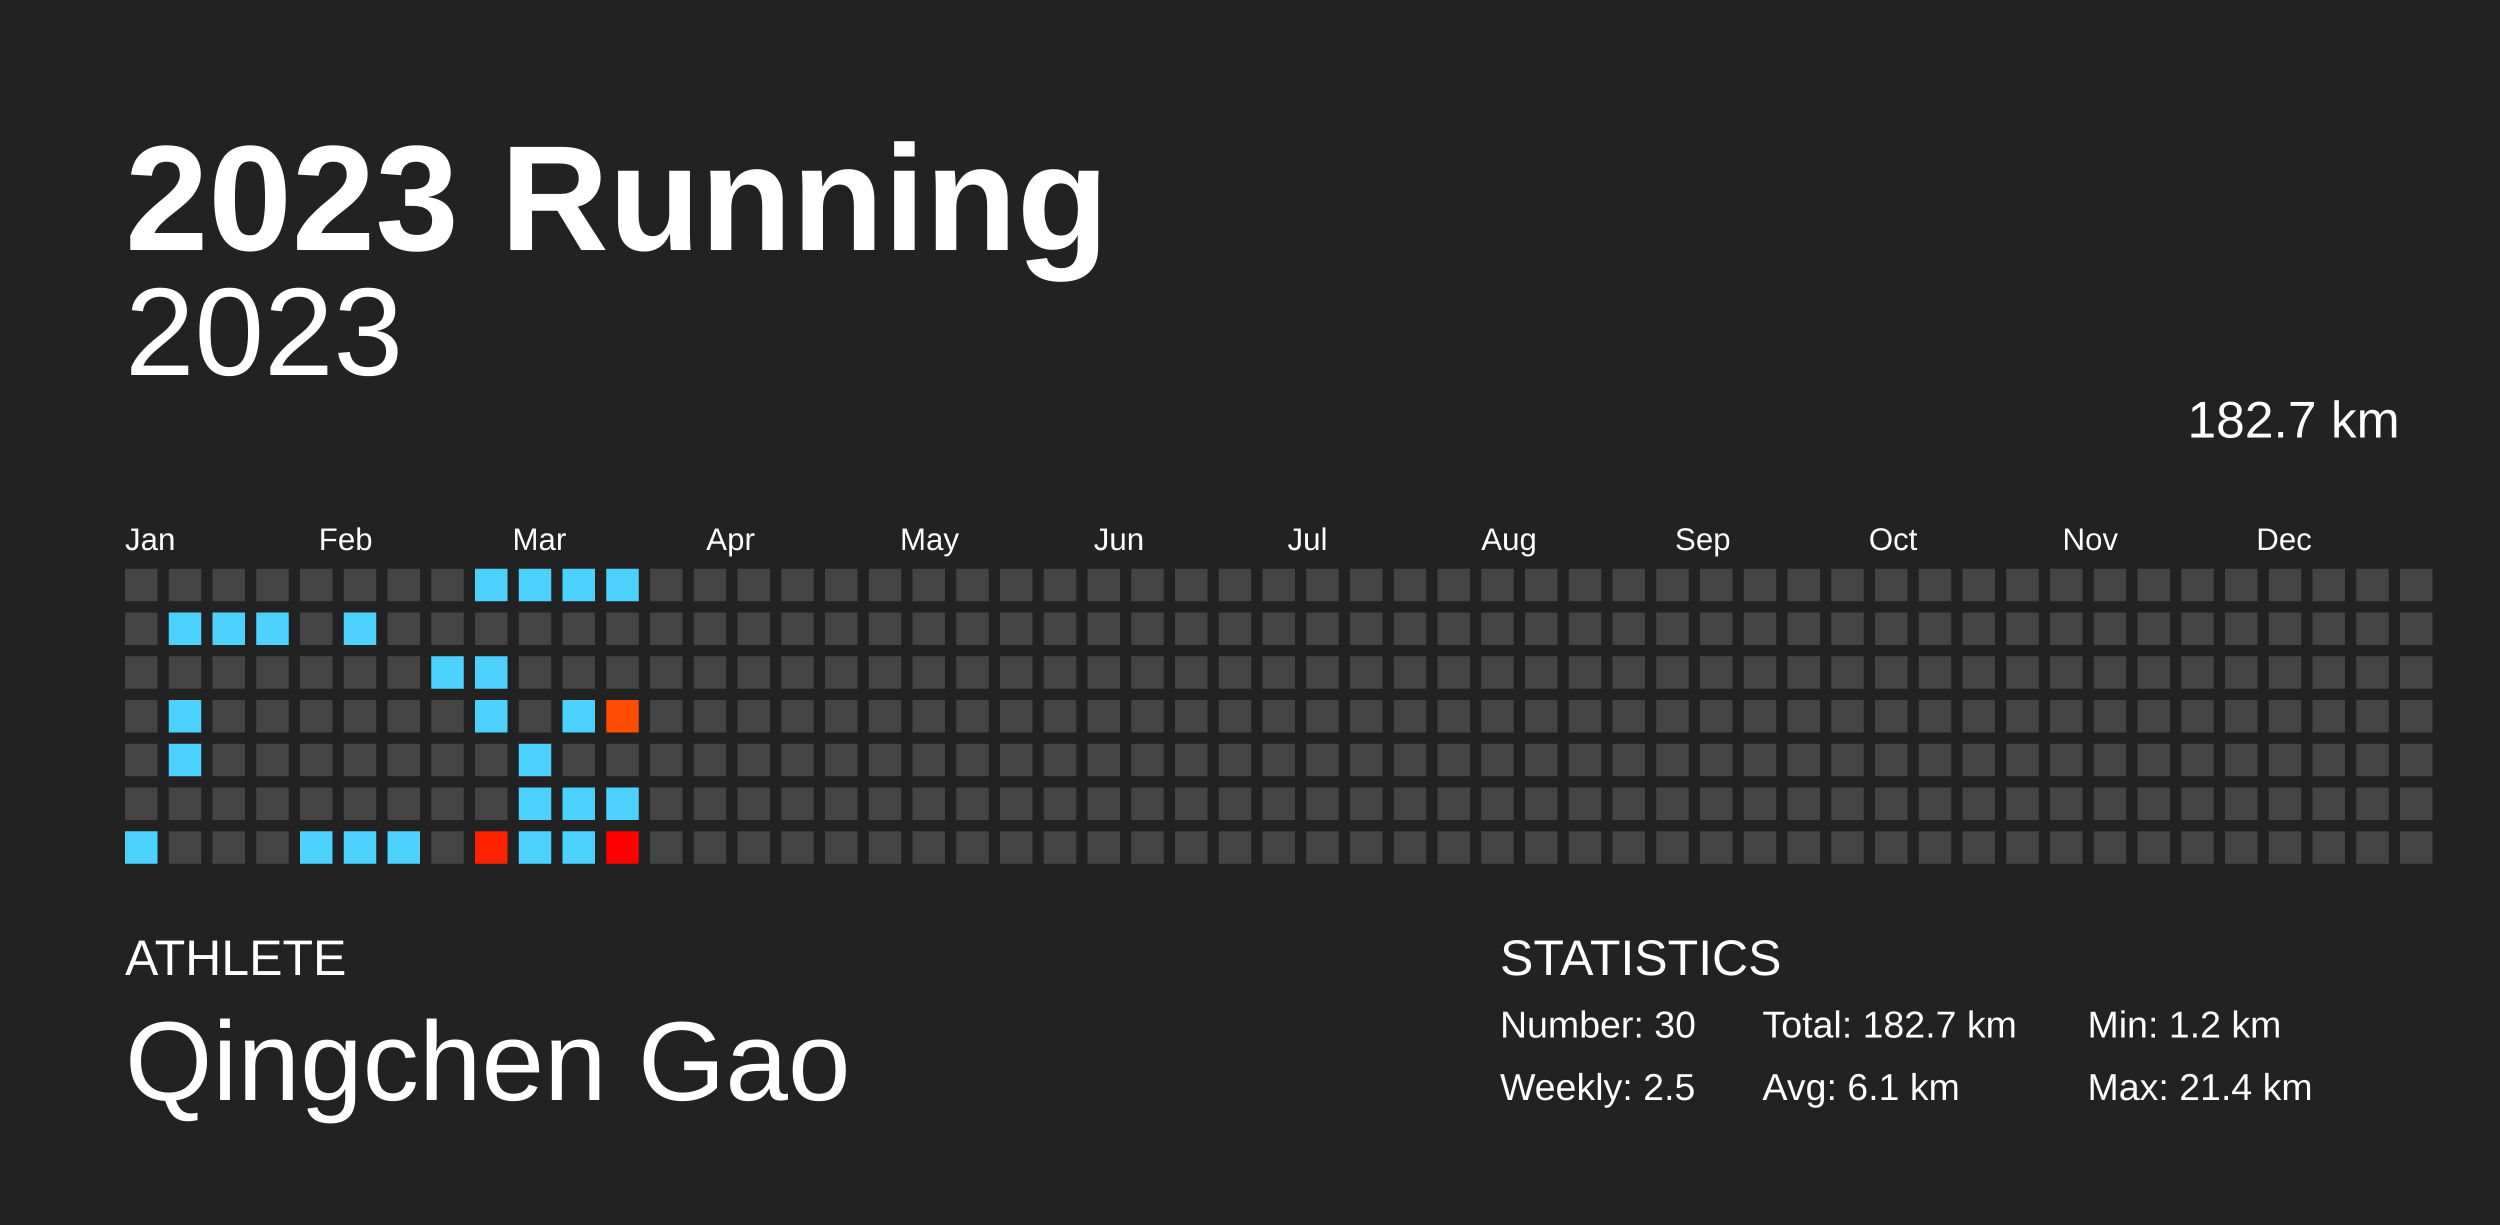
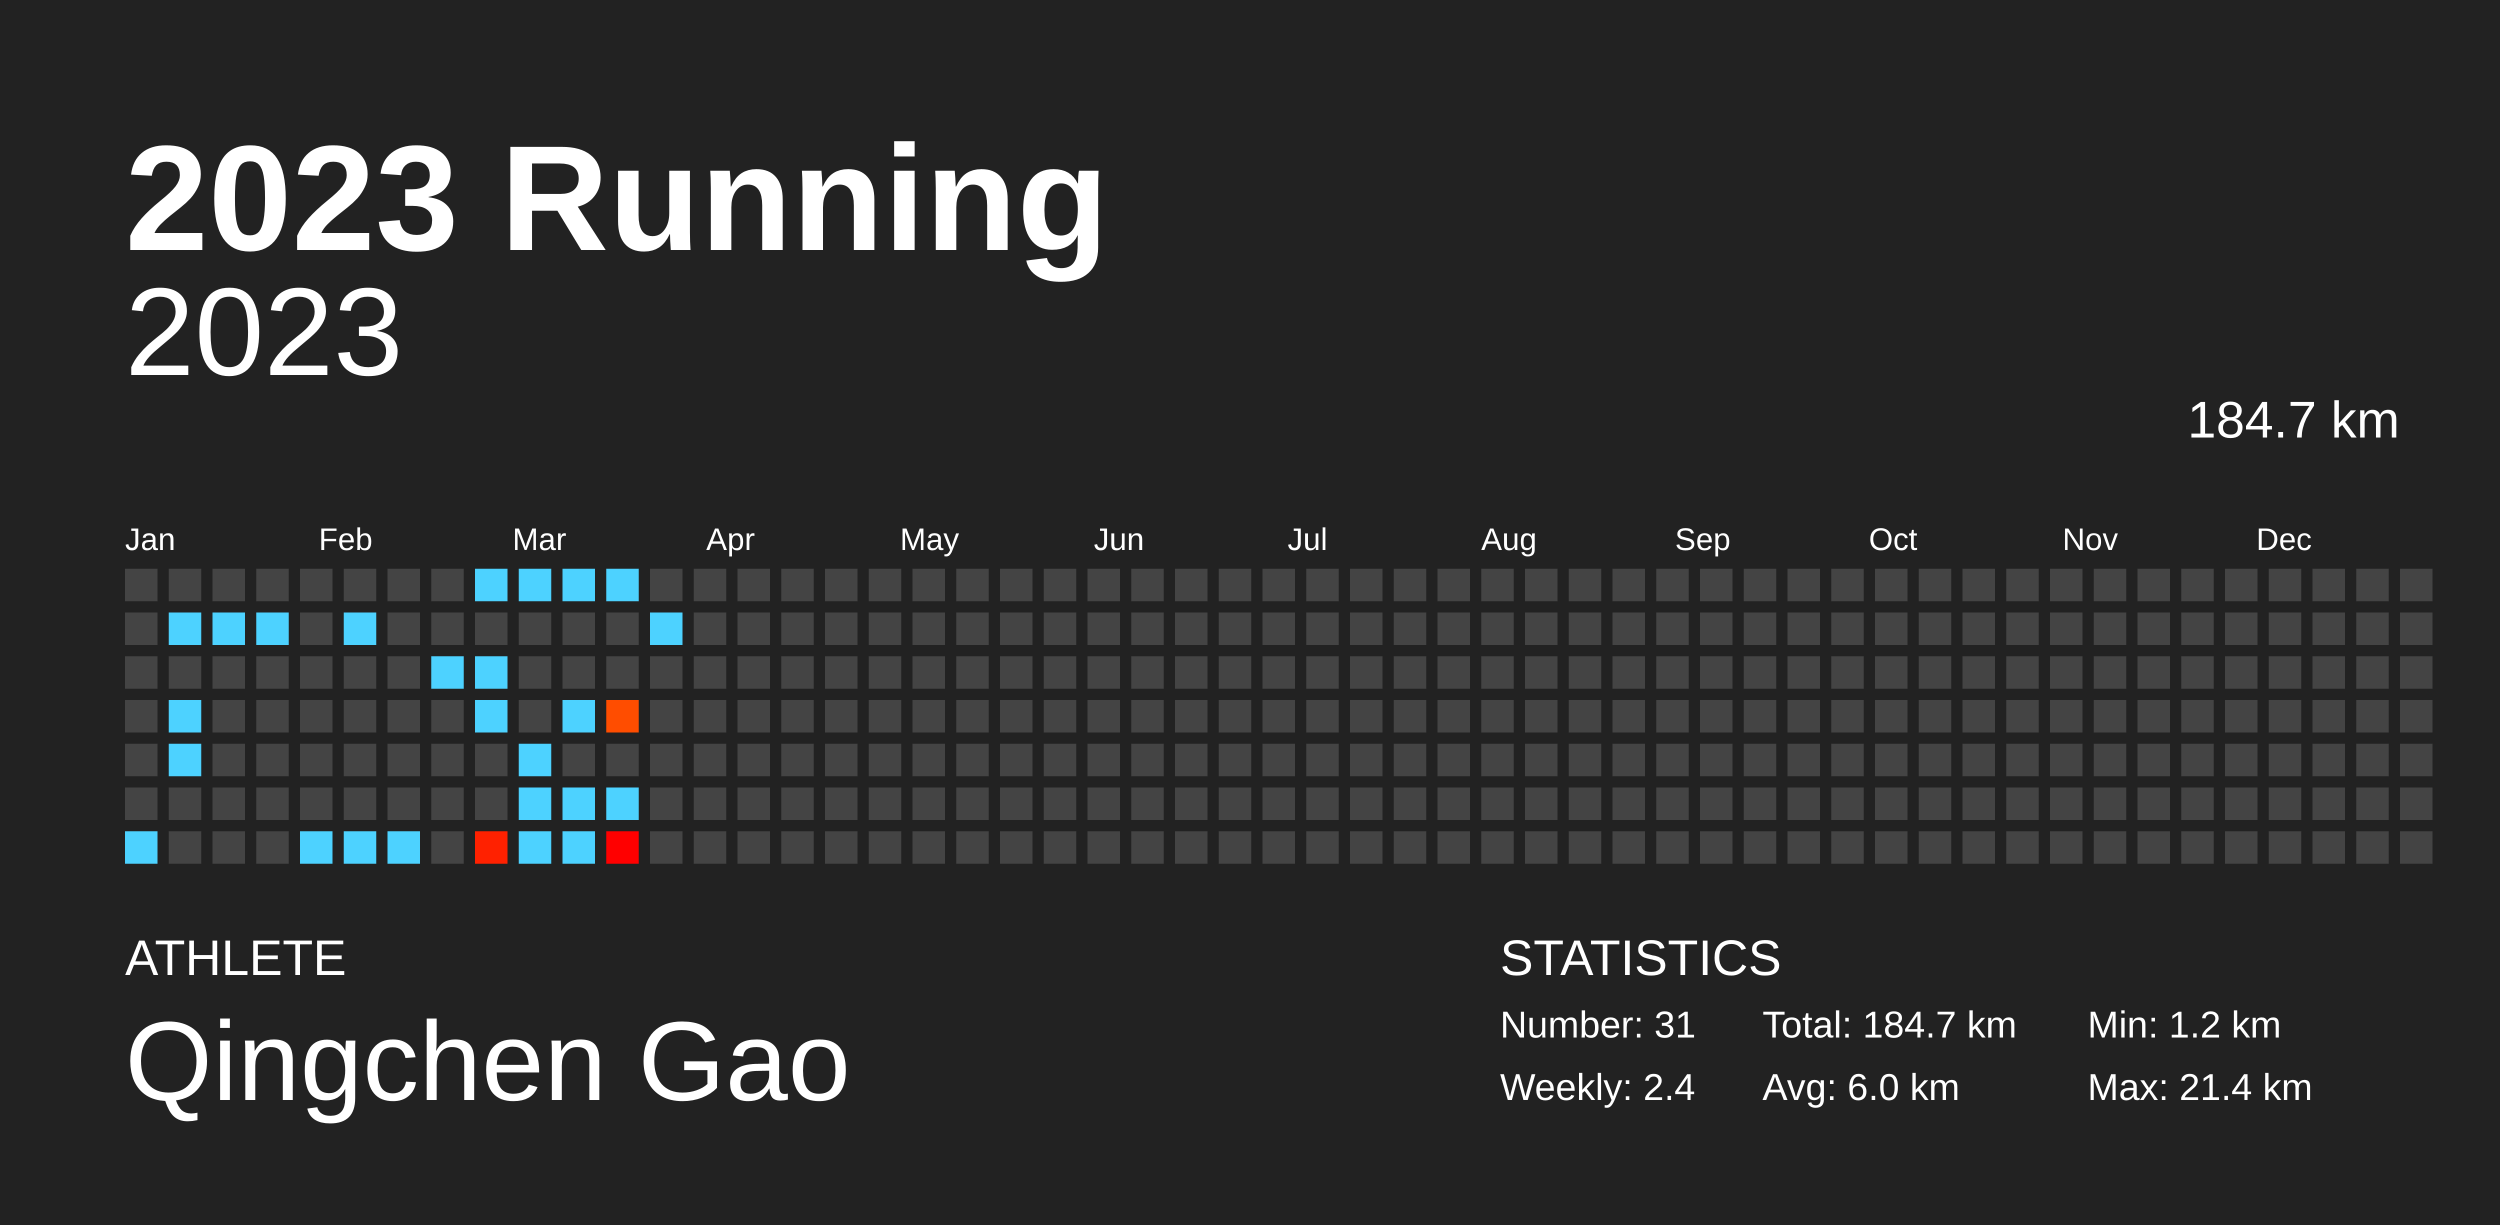
<svg xmlns="http://www.w3.org/2000/svg" baseProfile="full" height="98mm" version="1.1" viewBox="0,0,200,98" width="200mm">
  <defs />
  <rect fill="#222222" height="98" width="200" x="0" y="0" />
  <text fill="#FFFFFF" style="font-size:12px; font-family:Arial; font-weight:bold;" x="10" y="20">2023 Running</text>
  <text fill="#FFFFFF" style="font-size:4px; font-family:Arial" x="10" y="78">ATHLETE</text>
  <text fill="#FFFFFF" style="font-size:9px; font-family:Arial" x="10" y="88">Qingchen Gao</text>
  <text fill="#FFFFFF" style="font-size:4px; font-family:Arial" x="120" y="78">STATISTICS</text>
-   <text fill="#FFFFFF" style="font-size:3px; font-family:Arial" x="120" y="83">Number: 30</text>
-   <text fill="#FFFFFF" style="font-size:3px; font-family:Arial" x="120" y="88">Weekly: 2.5</text>
-   <text fill="#FFFFFF" style="font-size:3px; font-family:Arial" x="141" y="83">Total: 182.7 km</text>
-   <text fill="#FFFFFF" style="font-size:3px; font-family:Arial" x="141" y="88">Avg: 6.1 km</text>
+   <text fill="#FFFFFF" style="font-size:3px; font-family:Arial" x="120" y="83">Number: 31</text>
+   <text fill="#FFFFFF" style="font-size:3px; font-family:Arial" x="120" y="88">Weekly: 2.4</text>
+   <text fill="#FFFFFF" style="font-size:3px; font-family:Arial" x="141" y="83">Total: 184.7 km</text>
+   <text fill="#FFFFFF" style="font-size:3px; font-family:Arial" x="141" y="88">Avg: 6.0 km</text>
  <text fill="#FFFFFF" style="font-size:3px; font-family:Arial" x="167" y="83">Min: 1.2 km</text>
  <text fill="#FFFFFF" style="font-size:3px; font-family:Arial" x="167" y="88">Max: 21.4 km</text>
  <text alignment-baseline="hanging" fill="#FFFFFF" style="font-size:10.0px; font-family:Arial;" x="10" y="30">2023</text>
-   <text alignment-baseline="hanging" fill="#FFFFFF" style="font-size:4.125px; font-family:Arial;" x="175" y="35">182.7 km</text>
+   <text alignment-baseline="hanging" fill="#FFFFFF" style="font-size:4.125px; font-family:Arial;" x="175" y="35">184.7 km</text>
  <text fill="#FFFFFF" style="font-size:2.5px; font-family:Arial" x="10.0" y="44">Jan</text>
  <text fill="#FFFFFF" style="font-size:2.5px; font-family:Arial" x="25.5" y="44">Feb</text>
  <text fill="#FFFFFF" style="font-size:2.5px; font-family:Arial" x="41.0" y="44">Mar</text>
  <text fill="#FFFFFF" style="font-size:2.5px; font-family:Arial" x="56.5" y="44">Apr</text>
  <text fill="#FFFFFF" style="font-size:2.5px; font-family:Arial" x="72.0" y="44">May</text>
  <text fill="#FFFFFF" style="font-size:2.5px; font-family:Arial" x="87.5" y="44">Jun</text>
  <text fill="#FFFFFF" style="font-size:2.5px; font-family:Arial" x="103.0" y="44">Jul</text>
  <text fill="#FFFFFF" style="font-size:2.5px; font-family:Arial" x="118.5" y="44">Aug</text>
  <text fill="#FFFFFF" style="font-size:2.5px; font-family:Arial" x="134.0" y="44">Sep</text>
  <text fill="#FFFFFF" style="font-size:2.5px; font-family:Arial" x="149.5" y="44">Oct</text>
  <text fill="#FFFFFF" style="font-size:2.5px; font-family:Arial" x="165.0" y="44">Nov</text>
  <text fill="#FFFFFF" style="font-size:2.5px; font-family:Arial" x="180.5" y="44">Dec</text>
  <rect fill="#444444" height="2.6" width="2.6" x="10.0" y="45.5" />
  <rect fill="#444444" height="2.6" width="2.6" x="10.0" y="49.0" />
  <rect fill="#444444" height="2.6" width="2.6" x="10.0" y="52.5" />
  <rect fill="#444444" height="2.6" width="2.6" x="10.0" y="56.0" />
  <rect fill="#444444" height="2.6" width="2.6" x="10.0" y="59.5" />
  <rect fill="#444444" height="2.6" width="2.6" x="10.0" y="63.0" />
  <rect fill="#4dd2ff" height="2.6" width="2.6" x="10.0" y="66.5" />
  <rect fill="#444444" height="2.6" width="2.6" x="13.5" y="45.5" />
  <rect fill="#4dd2ff" height="2.6" width="2.6" x="13.5" y="49.0" />
  <rect fill="#444444" height="2.6" width="2.6" x="13.5" y="52.5" />
  <rect fill="#4dd2ff" height="2.6" width="2.6" x="13.5" y="56.0" />
  <rect fill="#4dd2ff" height="2.6" width="2.6" x="13.5" y="59.5" />
  <rect fill="#444444" height="2.6" width="2.6" x="13.5" y="63.0" />
  <rect fill="#444444" height="2.6" width="2.6" x="13.5" y="66.5" />
  <rect fill="#444444" height="2.6" width="2.6" x="17.0" y="45.5" />
  <rect fill="#4dd2ff" height="2.6" width="2.6" x="17.0" y="49.0" />
  <rect fill="#444444" height="2.6" width="2.6" x="17.0" y="52.5" />
  <rect fill="#444444" height="2.6" width="2.6" x="17.0" y="56.0" />
  <rect fill="#444444" height="2.6" width="2.6" x="17.0" y="59.5" />
  <rect fill="#444444" height="2.6" width="2.6" x="17.0" y="63.0" />
  <rect fill="#444444" height="2.6" width="2.6" x="17.0" y="66.5" />
  <rect fill="#444444" height="2.6" width="2.6" x="20.5" y="45.5" />
  <rect fill="#4dd2ff" height="2.6" width="2.6" x="20.5" y="49.0" />
  <rect fill="#444444" height="2.6" width="2.6" x="20.5" y="52.5" />
  <rect fill="#444444" height="2.6" width="2.6" x="20.5" y="56.0" />
  <rect fill="#444444" height="2.6" width="2.6" x="20.5" y="59.5" />
  <rect fill="#444444" height="2.6" width="2.6" x="20.5" y="63.0" />
  <rect fill="#444444" height="2.6" width="2.6" x="20.5" y="66.5" />
  <rect fill="#444444" height="2.6" width="2.6" x="24.0" y="45.5" />
  <rect fill="#444444" height="2.6" width="2.6" x="24.0" y="49.0" />
  <rect fill="#444444" height="2.6" width="2.6" x="24.0" y="52.5" />
  <rect fill="#444444" height="2.6" width="2.6" x="24.0" y="56.0" />
  <rect fill="#444444" height="2.6" width="2.6" x="24.0" y="59.5" />
  <rect fill="#444444" height="2.6" width="2.6" x="24.0" y="63.0" />
  <rect fill="#4dd2ff" height="2.6" width="2.6" x="24.0" y="66.5" />
  <rect fill="#444444" height="2.6" width="2.6" x="27.5" y="45.5" />
  <rect fill="#4dd2ff" height="2.6" width="2.6" x="27.5" y="49.0" />
  <rect fill="#444444" height="2.6" width="2.6" x="27.5" y="52.5" />
  <rect fill="#444444" height="2.6" width="2.6" x="27.5" y="56.0" />
  <rect fill="#444444" height="2.6" width="2.6" x="27.5" y="59.5" />
  <rect fill="#444444" height="2.6" width="2.6" x="27.5" y="63.0" />
  <rect fill="#4dd2ff" height="2.6" width="2.6" x="27.5" y="66.5" />
  <rect fill="#444444" height="2.6" width="2.6" x="31.0" y="45.5" />
  <rect fill="#444444" height="2.6" width="2.6" x="31.0" y="49.0" />
  <rect fill="#444444" height="2.6" width="2.6" x="31.0" y="52.5" />
  <rect fill="#444444" height="2.6" width="2.6" x="31.0" y="56.0" />
  <rect fill="#444444" height="2.6" width="2.6" x="31.0" y="59.5" />
  <rect fill="#444444" height="2.6" width="2.6" x="31.0" y="63.0" />
  <rect fill="#4dd2ff" height="2.6" width="2.6" x="31.0" y="66.5" />
  <rect fill="#444444" height="2.6" width="2.6" x="34.5" y="45.5" />
  <rect fill="#444444" height="2.6" width="2.6" x="34.5" y="49.0" />
  <rect fill="#4dd2ff" height="2.6" width="2.6" x="34.5" y="52.5" />
  <rect fill="#444444" height="2.6" width="2.6" x="34.5" y="56.0" />
  <rect fill="#444444" height="2.6" width="2.6" x="34.5" y="59.5" />
  <rect fill="#444444" height="2.6" width="2.6" x="34.5" y="63.0" />
  <rect fill="#444444" height="2.6" width="2.6" x="34.5" y="66.5" />
  <rect fill="#4dd2ff" height="2.6" width="2.6" x="38.0" y="45.5" />
  <rect fill="#444444" height="2.6" width="2.6" x="38.0" y="49.0" />
  <rect fill="#4dd2ff" height="2.6" width="2.6" x="38.0" y="52.5" />
  <rect fill="#4dd2ff" height="2.6" width="2.6" x="38.0" y="56.0" />
  <rect fill="#444444" height="2.6" width="2.6" x="38.0" y="59.5" />
  <rect fill="#444444" height="2.6" width="2.6" x="38.0" y="63.0" />
  <rect fill="#ff2100" height="2.6" width="2.6" x="38.0" y="66.5" />
  <rect fill="#4dd2ff" height="2.6" width="2.6" x="41.5" y="45.5" />
  <rect fill="#444444" height="2.6" width="2.6" x="41.5" y="49.0" />
  <rect fill="#444444" height="2.6" width="2.6" x="41.5" y="52.5" />
  <rect fill="#444444" height="2.6" width="2.6" x="41.5" y="56.0" />
  <rect fill="#4dd2ff" height="2.6" width="2.6" x="41.5" y="59.5" />
  <rect fill="#4dd2ff" height="2.6" width="2.6" x="41.5" y="63.0" />
  <rect fill="#4dd2ff" height="2.6" width="2.6" x="41.5" y="66.5" />
  <rect fill="#4dd2ff" height="2.6" width="2.6" x="45.0" y="45.5" />
  <rect fill="#444444" height="2.6" width="2.6" x="45.0" y="49.0" />
  <rect fill="#444444" height="2.6" width="2.6" x="45.0" y="52.5" />
  <rect fill="#4dd2ff" height="2.6" width="2.6" x="45.0" y="56.0" />
  <rect fill="#444444" height="2.6" width="2.6" x="45.0" y="59.5" />
  <rect fill="#4dd2ff" height="2.6" width="2.6" x="45.0" y="63.0" />
  <rect fill="#4dd2ff" height="2.6" width="2.6" x="45.0" y="66.5" />
  <rect fill="#4dd2ff" height="2.6" width="2.6" x="48.5" y="45.5" />
  <rect fill="#444444" height="2.6" width="2.6" x="48.5" y="49.0" />
  <rect fill="#444444" height="2.6" width="2.6" x="48.5" y="52.5" />
  <rect fill="#ff4d00" height="2.6" width="2.6" x="48.5" y="56.0" />
  <rect fill="#444444" height="2.6" width="2.6" x="48.5" y="59.5" />
  <rect fill="#4dd2ff" height="2.6" width="2.6" x="48.5" y="63.0" />
  <rect fill="#ff0000" height="2.6" width="2.6" x="48.5" y="66.5" />
  <rect fill="#444444" height="2.6" width="2.6" x="52.0" y="45.5" />
-   <rect fill="#444444" height="2.6" width="2.6" x="52.0" y="49.0" />
+   <rect fill="#4dd2ff" height="2.6" width="2.6" x="52.0" y="49.0" />
  <rect fill="#444444" height="2.6" width="2.6" x="52.0" y="52.5" />
  <rect fill="#444444" height="2.6" width="2.6" x="52.0" y="56.0" />
  <rect fill="#444444" height="2.6" width="2.6" x="52.0" y="59.5" />
  <rect fill="#444444" height="2.6" width="2.6" x="52.0" y="63.0" />
  <rect fill="#444444" height="2.6" width="2.6" x="52.0" y="66.5" />
  <rect fill="#444444" height="2.6" width="2.6" x="55.5" y="45.5" />
  <rect fill="#444444" height="2.6" width="2.6" x="55.5" y="49.0" />
  <rect fill="#444444" height="2.6" width="2.6" x="55.5" y="52.5" />
  <rect fill="#444444" height="2.6" width="2.6" x="55.5" y="56.0" />
  <rect fill="#444444" height="2.6" width="2.6" x="55.5" y="59.5" />
  <rect fill="#444444" height="2.6" width="2.6" x="55.5" y="63.0" />
  <rect fill="#444444" height="2.6" width="2.6" x="55.5" y="66.5" />
  <rect fill="#444444" height="2.6" width="2.6" x="59.0" y="45.5" />
  <rect fill="#444444" height="2.6" width="2.6" x="59.0" y="49.0" />
  <rect fill="#444444" height="2.6" width="2.6" x="59.0" y="52.5" />
  <rect fill="#444444" height="2.6" width="2.6" x="59.0" y="56.0" />
  <rect fill="#444444" height="2.6" width="2.6" x="59.0" y="59.5" />
  <rect fill="#444444" height="2.6" width="2.6" x="59.0" y="63.0" />
  <rect fill="#444444" height="2.6" width="2.6" x="59.0" y="66.5" />
  <rect fill="#444444" height="2.6" width="2.6" x="62.5" y="45.5" />
  <rect fill="#444444" height="2.6" width="2.6" x="62.5" y="49.0" />
  <rect fill="#444444" height="2.6" width="2.6" x="62.5" y="52.5" />
  <rect fill="#444444" height="2.6" width="2.6" x="62.5" y="56.0" />
  <rect fill="#444444" height="2.6" width="2.6" x="62.5" y="59.5" />
  <rect fill="#444444" height="2.6" width="2.6" x="62.5" y="63.0" />
  <rect fill="#444444" height="2.6" width="2.6" x="62.5" y="66.5" />
  <rect fill="#444444" height="2.6" width="2.6" x="66.0" y="45.5" />
  <rect fill="#444444" height="2.6" width="2.6" x="66.0" y="49.0" />
  <rect fill="#444444" height="2.6" width="2.6" x="66.0" y="52.5" />
  <rect fill="#444444" height="2.6" width="2.6" x="66.0" y="56.0" />
  <rect fill="#444444" height="2.6" width="2.6" x="66.0" y="59.5" />
  <rect fill="#444444" height="2.6" width="2.6" x="66.0" y="63.0" />
  <rect fill="#444444" height="2.6" width="2.6" x="66.0" y="66.5" />
  <rect fill="#444444" height="2.6" width="2.6" x="69.5" y="45.5" />
  <rect fill="#444444" height="2.6" width="2.6" x="69.5" y="49.0" />
  <rect fill="#444444" height="2.6" width="2.6" x="69.5" y="52.5" />
  <rect fill="#444444" height="2.6" width="2.6" x="69.5" y="56.0" />
  <rect fill="#444444" height="2.6" width="2.6" x="69.5" y="59.5" />
  <rect fill="#444444" height="2.6" width="2.6" x="69.5" y="63.0" />
  <rect fill="#444444" height="2.6" width="2.6" x="69.5" y="66.5" />
  <rect fill="#444444" height="2.6" width="2.6" x="73.0" y="45.5" />
  <rect fill="#444444" height="2.6" width="2.6" x="73.0" y="49.0" />
  <rect fill="#444444" height="2.6" width="2.6" x="73.0" y="52.5" />
  <rect fill="#444444" height="2.6" width="2.6" x="73.0" y="56.0" />
  <rect fill="#444444" height="2.6" width="2.6" x="73.0" y="59.5" />
  <rect fill="#444444" height="2.6" width="2.6" x="73.0" y="63.0" />
  <rect fill="#444444" height="2.6" width="2.6" x="73.0" y="66.5" />
  <rect fill="#444444" height="2.6" width="2.6" x="76.5" y="45.5" />
  <rect fill="#444444" height="2.6" width="2.6" x="76.5" y="49.0" />
  <rect fill="#444444" height="2.6" width="2.6" x="76.5" y="52.5" />
  <rect fill="#444444" height="2.6" width="2.6" x="76.5" y="56.0" />
  <rect fill="#444444" height="2.6" width="2.6" x="76.5" y="59.5" />
  <rect fill="#444444" height="2.6" width="2.6" x="76.5" y="63.0" />
  <rect fill="#444444" height="2.6" width="2.6" x="76.5" y="66.5" />
  <rect fill="#444444" height="2.6" width="2.6" x="80.0" y="45.5" />
  <rect fill="#444444" height="2.6" width="2.6" x="80.0" y="49.0" />
  <rect fill="#444444" height="2.6" width="2.6" x="80.0" y="52.5" />
  <rect fill="#444444" height="2.6" width="2.6" x="80.0" y="56.0" />
  <rect fill="#444444" height="2.6" width="2.6" x="80.0" y="59.5" />
  <rect fill="#444444" height="2.6" width="2.6" x="80.0" y="63.0" />
  <rect fill="#444444" height="2.6" width="2.6" x="80.0" y="66.5" />
  <rect fill="#444444" height="2.6" width="2.6" x="83.5" y="45.5" />
  <rect fill="#444444" height="2.6" width="2.6" x="83.5" y="49.0" />
  <rect fill="#444444" height="2.6" width="2.6" x="83.5" y="52.5" />
  <rect fill="#444444" height="2.6" width="2.6" x="83.5" y="56.0" />
  <rect fill="#444444" height="2.6" width="2.6" x="83.5" y="59.5" />
  <rect fill="#444444" height="2.6" width="2.6" x="83.5" y="63.0" />
  <rect fill="#444444" height="2.6" width="2.6" x="83.5" y="66.5" />
  <rect fill="#444444" height="2.6" width="2.6" x="87.0" y="45.5" />
  <rect fill="#444444" height="2.6" width="2.6" x="87.0" y="49.0" />
  <rect fill="#444444" height="2.6" width="2.6" x="87.0" y="52.5" />
  <rect fill="#444444" height="2.6" width="2.6" x="87.0" y="56.0" />
  <rect fill="#444444" height="2.6" width="2.6" x="87.0" y="59.5" />
  <rect fill="#444444" height="2.6" width="2.6" x="87.0" y="63.0" />
  <rect fill="#444444" height="2.6" width="2.6" x="87.0" y="66.5" />
  <rect fill="#444444" height="2.6" width="2.6" x="90.5" y="45.5" />
  <rect fill="#444444" height="2.6" width="2.6" x="90.5" y="49.0" />
  <rect fill="#444444" height="2.6" width="2.6" x="90.5" y="52.5" />
  <rect fill="#444444" height="2.6" width="2.6" x="90.5" y="56.0" />
  <rect fill="#444444" height="2.6" width="2.6" x="90.5" y="59.5" />
  <rect fill="#444444" height="2.6" width="2.6" x="90.5" y="63.0" />
  <rect fill="#444444" height="2.6" width="2.6" x="90.5" y="66.5" />
  <rect fill="#444444" height="2.6" width="2.6" x="94.0" y="45.5" />
  <rect fill="#444444" height="2.6" width="2.6" x="94.0" y="49.0" />
  <rect fill="#444444" height="2.6" width="2.6" x="94.0" y="52.5" />
  <rect fill="#444444" height="2.6" width="2.6" x="94.0" y="56.0" />
  <rect fill="#444444" height="2.6" width="2.6" x="94.0" y="59.5" />
  <rect fill="#444444" height="2.6" width="2.6" x="94.0" y="63.0" />
  <rect fill="#444444" height="2.6" width="2.6" x="94.0" y="66.5" />
  <rect fill="#444444" height="2.6" width="2.6" x="97.5" y="45.5" />
  <rect fill="#444444" height="2.6" width="2.6" x="97.5" y="49.0" />
  <rect fill="#444444" height="2.6" width="2.6" x="97.5" y="52.5" />
  <rect fill="#444444" height="2.6" width="2.6" x="97.5" y="56.0" />
  <rect fill="#444444" height="2.6" width="2.6" x="97.5" y="59.5" />
  <rect fill="#444444" height="2.6" width="2.6" x="97.5" y="63.0" />
  <rect fill="#444444" height="2.6" width="2.6" x="97.5" y="66.5" />
  <rect fill="#444444" height="2.6" width="2.6" x="101.0" y="45.5" />
  <rect fill="#444444" height="2.6" width="2.6" x="101.0" y="49.0" />
  <rect fill="#444444" height="2.6" width="2.6" x="101.0" y="52.5" />
  <rect fill="#444444" height="2.6" width="2.6" x="101.0" y="56.0" />
  <rect fill="#444444" height="2.6" width="2.6" x="101.0" y="59.5" />
  <rect fill="#444444" height="2.6" width="2.6" x="101.0" y="63.0" />
  <rect fill="#444444" height="2.6" width="2.6" x="101.0" y="66.5" />
  <rect fill="#444444" height="2.6" width="2.6" x="104.5" y="45.5" />
  <rect fill="#444444" height="2.6" width="2.6" x="104.5" y="49.0" />
  <rect fill="#444444" height="2.6" width="2.6" x="104.5" y="52.5" />
  <rect fill="#444444" height="2.6" width="2.6" x="104.5" y="56.0" />
  <rect fill="#444444" height="2.6" width="2.6" x="104.5" y="59.5" />
  <rect fill="#444444" height="2.6" width="2.6" x="104.5" y="63.0" />
  <rect fill="#444444" height="2.6" width="2.6" x="104.5" y="66.5" />
  <rect fill="#444444" height="2.6" width="2.6" x="108.0" y="45.5" />
  <rect fill="#444444" height="2.6" width="2.6" x="108.0" y="49.0" />
  <rect fill="#444444" height="2.6" width="2.6" x="108.0" y="52.5" />
  <rect fill="#444444" height="2.6" width="2.6" x="108.0" y="56.0" />
  <rect fill="#444444" height="2.6" width="2.6" x="108.0" y="59.5" />
  <rect fill="#444444" height="2.6" width="2.6" x="108.0" y="63.0" />
  <rect fill="#444444" height="2.6" width="2.6" x="108.0" y="66.5" />
  <rect fill="#444444" height="2.6" width="2.6" x="111.5" y="45.5" />
  <rect fill="#444444" height="2.6" width="2.6" x="111.5" y="49.0" />
  <rect fill="#444444" height="2.6" width="2.6" x="111.5" y="52.5" />
  <rect fill="#444444" height="2.6" width="2.6" x="111.5" y="56.0" />
  <rect fill="#444444" height="2.6" width="2.6" x="111.5" y="59.5" />
  <rect fill="#444444" height="2.6" width="2.6" x="111.5" y="63.0" />
  <rect fill="#444444" height="2.6" width="2.6" x="111.5" y="66.5" />
  <rect fill="#444444" height="2.6" width="2.6" x="115.0" y="45.5" />
  <rect fill="#444444" height="2.6" width="2.6" x="115.0" y="49.0" />
  <rect fill="#444444" height="2.6" width="2.6" x="115.0" y="52.5" />
  <rect fill="#444444" height="2.6" width="2.6" x="115.0" y="56.0" />
  <rect fill="#444444" height="2.6" width="2.6" x="115.0" y="59.5" />
  <rect fill="#444444" height="2.6" width="2.6" x="115.0" y="63.0" />
  <rect fill="#444444" height="2.6" width="2.6" x="115.0" y="66.5" />
  <rect fill="#444444" height="2.6" width="2.6" x="118.5" y="45.5" />
  <rect fill="#444444" height="2.6" width="2.6" x="118.5" y="49.0" />
  <rect fill="#444444" height="2.6" width="2.6" x="118.5" y="52.5" />
  <rect fill="#444444" height="2.6" width="2.6" x="118.5" y="56.0" />
  <rect fill="#444444" height="2.6" width="2.6" x="118.5" y="59.5" />
  <rect fill="#444444" height="2.6" width="2.6" x="118.5" y="63.0" />
  <rect fill="#444444" height="2.6" width="2.6" x="118.5" y="66.5" />
  <rect fill="#444444" height="2.6" width="2.6" x="122.0" y="45.5" />
  <rect fill="#444444" height="2.6" width="2.6" x="122.0" y="49.0" />
  <rect fill="#444444" height="2.6" width="2.6" x="122.0" y="52.5" />
  <rect fill="#444444" height="2.6" width="2.6" x="122.0" y="56.0" />
  <rect fill="#444444" height="2.6" width="2.6" x="122.0" y="59.5" />
  <rect fill="#444444" height="2.6" width="2.6" x="122.0" y="63.0" />
  <rect fill="#444444" height="2.6" width="2.6" x="122.0" y="66.5" />
  <rect fill="#444444" height="2.6" width="2.6" x="125.5" y="45.5" />
  <rect fill="#444444" height="2.6" width="2.6" x="125.5" y="49.0" />
  <rect fill="#444444" height="2.6" width="2.6" x="125.5" y="52.5" />
  <rect fill="#444444" height="2.6" width="2.6" x="125.5" y="56.0" />
  <rect fill="#444444" height="2.6" width="2.6" x="125.5" y="59.5" />
  <rect fill="#444444" height="2.6" width="2.6" x="125.5" y="63.0" />
  <rect fill="#444444" height="2.6" width="2.6" x="125.5" y="66.5" />
  <rect fill="#444444" height="2.6" width="2.6" x="129.0" y="45.5" />
  <rect fill="#444444" height="2.6" width="2.6" x="129.0" y="49.0" />
  <rect fill="#444444" height="2.6" width="2.6" x="129.0" y="52.5" />
  <rect fill="#444444" height="2.6" width="2.6" x="129.0" y="56.0" />
  <rect fill="#444444" height="2.6" width="2.6" x="129.0" y="59.5" />
  <rect fill="#444444" height="2.6" width="2.6" x="129.0" y="63.0" />
  <rect fill="#444444" height="2.6" width="2.6" x="129.0" y="66.5" />
  <rect fill="#444444" height="2.6" width="2.6" x="132.5" y="45.5" />
  <rect fill="#444444" height="2.6" width="2.6" x="132.5" y="49.0" />
  <rect fill="#444444" height="2.6" width="2.6" x="132.5" y="52.5" />
  <rect fill="#444444" height="2.6" width="2.6" x="132.5" y="56.0" />
  <rect fill="#444444" height="2.6" width="2.6" x="132.5" y="59.5" />
  <rect fill="#444444" height="2.6" width="2.6" x="132.5" y="63.0" />
  <rect fill="#444444" height="2.6" width="2.6" x="132.5" y="66.5" />
  <rect fill="#444444" height="2.6" width="2.6" x="136.0" y="45.5" />
  <rect fill="#444444" height="2.6" width="2.6" x="136.0" y="49.0" />
  <rect fill="#444444" height="2.6" width="2.6" x="136.0" y="52.5" />
  <rect fill="#444444" height="2.6" width="2.6" x="136.0" y="56.0" />
  <rect fill="#444444" height="2.6" width="2.6" x="136.0" y="59.5" />
  <rect fill="#444444" height="2.6" width="2.6" x="136.0" y="63.0" />
  <rect fill="#444444" height="2.6" width="2.6" x="136.0" y="66.5" />
  <rect fill="#444444" height="2.6" width="2.6" x="139.5" y="45.5" />
  <rect fill="#444444" height="2.6" width="2.6" x="139.5" y="49.0" />
  <rect fill="#444444" height="2.6" width="2.6" x="139.5" y="52.5" />
  <rect fill="#444444" height="2.6" width="2.6" x="139.5" y="56.0" />
  <rect fill="#444444" height="2.6" width="2.6" x="139.5" y="59.5" />
  <rect fill="#444444" height="2.6" width="2.6" x="139.5" y="63.0" />
  <rect fill="#444444" height="2.6" width="2.6" x="139.5" y="66.5" />
  <rect fill="#444444" height="2.6" width="2.6" x="143.0" y="45.5" />
  <rect fill="#444444" height="2.6" width="2.6" x="143.0" y="49.0" />
  <rect fill="#444444" height="2.6" width="2.6" x="143.0" y="52.5" />
  <rect fill="#444444" height="2.6" width="2.6" x="143.0" y="56.0" />
  <rect fill="#444444" height="2.6" width="2.6" x="143.0" y="59.5" />
  <rect fill="#444444" height="2.6" width="2.6" x="143.0" y="63.0" />
  <rect fill="#444444" height="2.6" width="2.6" x="143.0" y="66.5" />
  <rect fill="#444444" height="2.6" width="2.6" x="146.5" y="45.5" />
  <rect fill="#444444" height="2.6" width="2.6" x="146.5" y="49.0" />
  <rect fill="#444444" height="2.6" width="2.6" x="146.5" y="52.5" />
  <rect fill="#444444" height="2.6" width="2.6" x="146.5" y="56.0" />
  <rect fill="#444444" height="2.6" width="2.6" x="146.5" y="59.5" />
  <rect fill="#444444" height="2.6" width="2.6" x="146.5" y="63.0" />
  <rect fill="#444444" height="2.6" width="2.6" x="146.5" y="66.5" />
  <rect fill="#444444" height="2.6" width="2.6" x="150.0" y="45.5" />
  <rect fill="#444444" height="2.6" width="2.6" x="150.0" y="49.0" />
  <rect fill="#444444" height="2.6" width="2.6" x="150.0" y="52.5" />
  <rect fill="#444444" height="2.6" width="2.6" x="150.0" y="56.0" />
  <rect fill="#444444" height="2.6" width="2.6" x="150.0" y="59.5" />
  <rect fill="#444444" height="2.6" width="2.6" x="150.0" y="63.0" />
  <rect fill="#444444" height="2.6" width="2.6" x="150.0" y="66.5" />
  <rect fill="#444444" height="2.6" width="2.6" x="153.5" y="45.5" />
  <rect fill="#444444" height="2.6" width="2.6" x="153.5" y="49.0" />
  <rect fill="#444444" height="2.6" width="2.6" x="153.5" y="52.5" />
  <rect fill="#444444" height="2.6" width="2.6" x="153.5" y="56.0" />
  <rect fill="#444444" height="2.6" width="2.6" x="153.5" y="59.5" />
  <rect fill="#444444" height="2.6" width="2.6" x="153.5" y="63.0" />
  <rect fill="#444444" height="2.6" width="2.6" x="153.5" y="66.5" />
  <rect fill="#444444" height="2.6" width="2.6" x="157.0" y="45.5" />
  <rect fill="#444444" height="2.6" width="2.6" x="157.0" y="49.0" />
  <rect fill="#444444" height="2.6" width="2.6" x="157.0" y="52.5" />
  <rect fill="#444444" height="2.6" width="2.6" x="157.0" y="56.0" />
  <rect fill="#444444" height="2.6" width="2.6" x="157.0" y="59.5" />
  <rect fill="#444444" height="2.6" width="2.6" x="157.0" y="63.0" />
  <rect fill="#444444" height="2.6" width="2.6" x="157.0" y="66.5" />
  <rect fill="#444444" height="2.6" width="2.6" x="160.5" y="45.5" />
  <rect fill="#444444" height="2.6" width="2.6" x="160.5" y="49.0" />
  <rect fill="#444444" height="2.6" width="2.6" x="160.5" y="52.5" />
  <rect fill="#444444" height="2.6" width="2.6" x="160.5" y="56.0" />
  <rect fill="#444444" height="2.6" width="2.6" x="160.5" y="59.5" />
  <rect fill="#444444" height="2.6" width="2.6" x="160.5" y="63.0" />
  <rect fill="#444444" height="2.6" width="2.6" x="160.5" y="66.5" />
  <rect fill="#444444" height="2.6" width="2.6" x="164.0" y="45.5" />
  <rect fill="#444444" height="2.6" width="2.6" x="164.0" y="49.0" />
  <rect fill="#444444" height="2.6" width="2.6" x="164.0" y="52.5" />
  <rect fill="#444444" height="2.6" width="2.6" x="164.0" y="56.0" />
  <rect fill="#444444" height="2.6" width="2.6" x="164.0" y="59.5" />
  <rect fill="#444444" height="2.6" width="2.6" x="164.0" y="63.0" />
  <rect fill="#444444" height="2.6" width="2.6" x="164.0" y="66.5" />
  <rect fill="#444444" height="2.6" width="2.6" x="167.5" y="45.5" />
  <rect fill="#444444" height="2.6" width="2.6" x="167.5" y="49.0" />
  <rect fill="#444444" height="2.6" width="2.6" x="167.5" y="52.5" />
  <rect fill="#444444" height="2.6" width="2.6" x="167.5" y="56.0" />
  <rect fill="#444444" height="2.6" width="2.6" x="167.5" y="59.5" />
  <rect fill="#444444" height="2.6" width="2.6" x="167.5" y="63.0" />
  <rect fill="#444444" height="2.6" width="2.6" x="167.5" y="66.5" />
  <rect fill="#444444" height="2.6" width="2.6" x="171.0" y="45.5" />
  <rect fill="#444444" height="2.6" width="2.6" x="171.0" y="49.0" />
  <rect fill="#444444" height="2.6" width="2.6" x="171.0" y="52.5" />
  <rect fill="#444444" height="2.6" width="2.6" x="171.0" y="56.0" />
  <rect fill="#444444" height="2.6" width="2.6" x="171.0" y="59.5" />
  <rect fill="#444444" height="2.6" width="2.6" x="171.0" y="63.0" />
  <rect fill="#444444" height="2.6" width="2.6" x="171.0" y="66.5" />
  <rect fill="#444444" height="2.6" width="2.6" x="174.5" y="45.5" />
  <rect fill="#444444" height="2.6" width="2.6" x="174.5" y="49.0" />
  <rect fill="#444444" height="2.6" width="2.6" x="174.5" y="52.5" />
  <rect fill="#444444" height="2.6" width="2.6" x="174.5" y="56.0" />
  <rect fill="#444444" height="2.6" width="2.6" x="174.5" y="59.5" />
  <rect fill="#444444" height="2.6" width="2.6" x="174.5" y="63.0" />
  <rect fill="#444444" height="2.6" width="2.6" x="174.5" y="66.5" />
  <rect fill="#444444" height="2.6" width="2.6" x="178.0" y="45.5" />
  <rect fill="#444444" height="2.6" width="2.6" x="178.0" y="49.0" />
  <rect fill="#444444" height="2.6" width="2.6" x="178.0" y="52.5" />
  <rect fill="#444444" height="2.6" width="2.6" x="178.0" y="56.0" />
  <rect fill="#444444" height="2.6" width="2.6" x="178.0" y="59.5" />
  <rect fill="#444444" height="2.6" width="2.6" x="178.0" y="63.0" />
  <rect fill="#444444" height="2.6" width="2.6" x="178.0" y="66.5" />
  <rect fill="#444444" height="2.6" width="2.6" x="181.5" y="45.5" />
  <rect fill="#444444" height="2.6" width="2.6" x="181.5" y="49.0" />
  <rect fill="#444444" height="2.6" width="2.6" x="181.5" y="52.5" />
  <rect fill="#444444" height="2.6" width="2.6" x="181.5" y="56.0" />
  <rect fill="#444444" height="2.6" width="2.6" x="181.5" y="59.5" />
  <rect fill="#444444" height="2.6" width="2.6" x="181.5" y="63.0" />
  <rect fill="#444444" height="2.6" width="2.6" x="181.5" y="66.5" />
  <rect fill="#444444" height="2.6" width="2.6" x="185.0" y="45.5" />
  <rect fill="#444444" height="2.6" width="2.6" x="185.0" y="49.0" />
  <rect fill="#444444" height="2.6" width="2.6" x="185.0" y="52.5" />
  <rect fill="#444444" height="2.6" width="2.6" x="185.0" y="56.0" />
  <rect fill="#444444" height="2.6" width="2.6" x="185.0" y="59.5" />
  <rect fill="#444444" height="2.6" width="2.6" x="185.0" y="63.0" />
  <rect fill="#444444" height="2.6" width="2.6" x="185.0" y="66.5" />
  <rect fill="#444444" height="2.6" width="2.6" x="188.5" y="45.5" />
  <rect fill="#444444" height="2.6" width="2.6" x="188.5" y="49.0" />
  <rect fill="#444444" height="2.6" width="2.6" x="188.5" y="52.5" />
  <rect fill="#444444" height="2.6" width="2.6" x="188.5" y="56.0" />
  <rect fill="#444444" height="2.6" width="2.6" x="188.5" y="59.5" />
  <rect fill="#444444" height="2.6" width="2.6" x="188.5" y="63.0" />
  <rect fill="#444444" height="2.6" width="2.6" x="188.5" y="66.5" />
  <rect fill="#444444" height="2.6" width="2.6" x="192.0" y="45.5" />
  <rect fill="#444444" height="2.6" width="2.6" x="192.0" y="49.0" />
  <rect fill="#444444" height="2.6" width="2.6" x="192.0" y="52.5" />
  <rect fill="#444444" height="2.6" width="2.6" x="192.0" y="56.0" />
  <rect fill="#444444" height="2.6" width="2.6" x="192.0" y="59.5" />
  <rect fill="#444444" height="2.6" width="2.6" x="192.0" y="63.0" />
  <rect fill="#444444" height="2.6" width="2.6" x="192.0" y="66.5" />
</svg>
